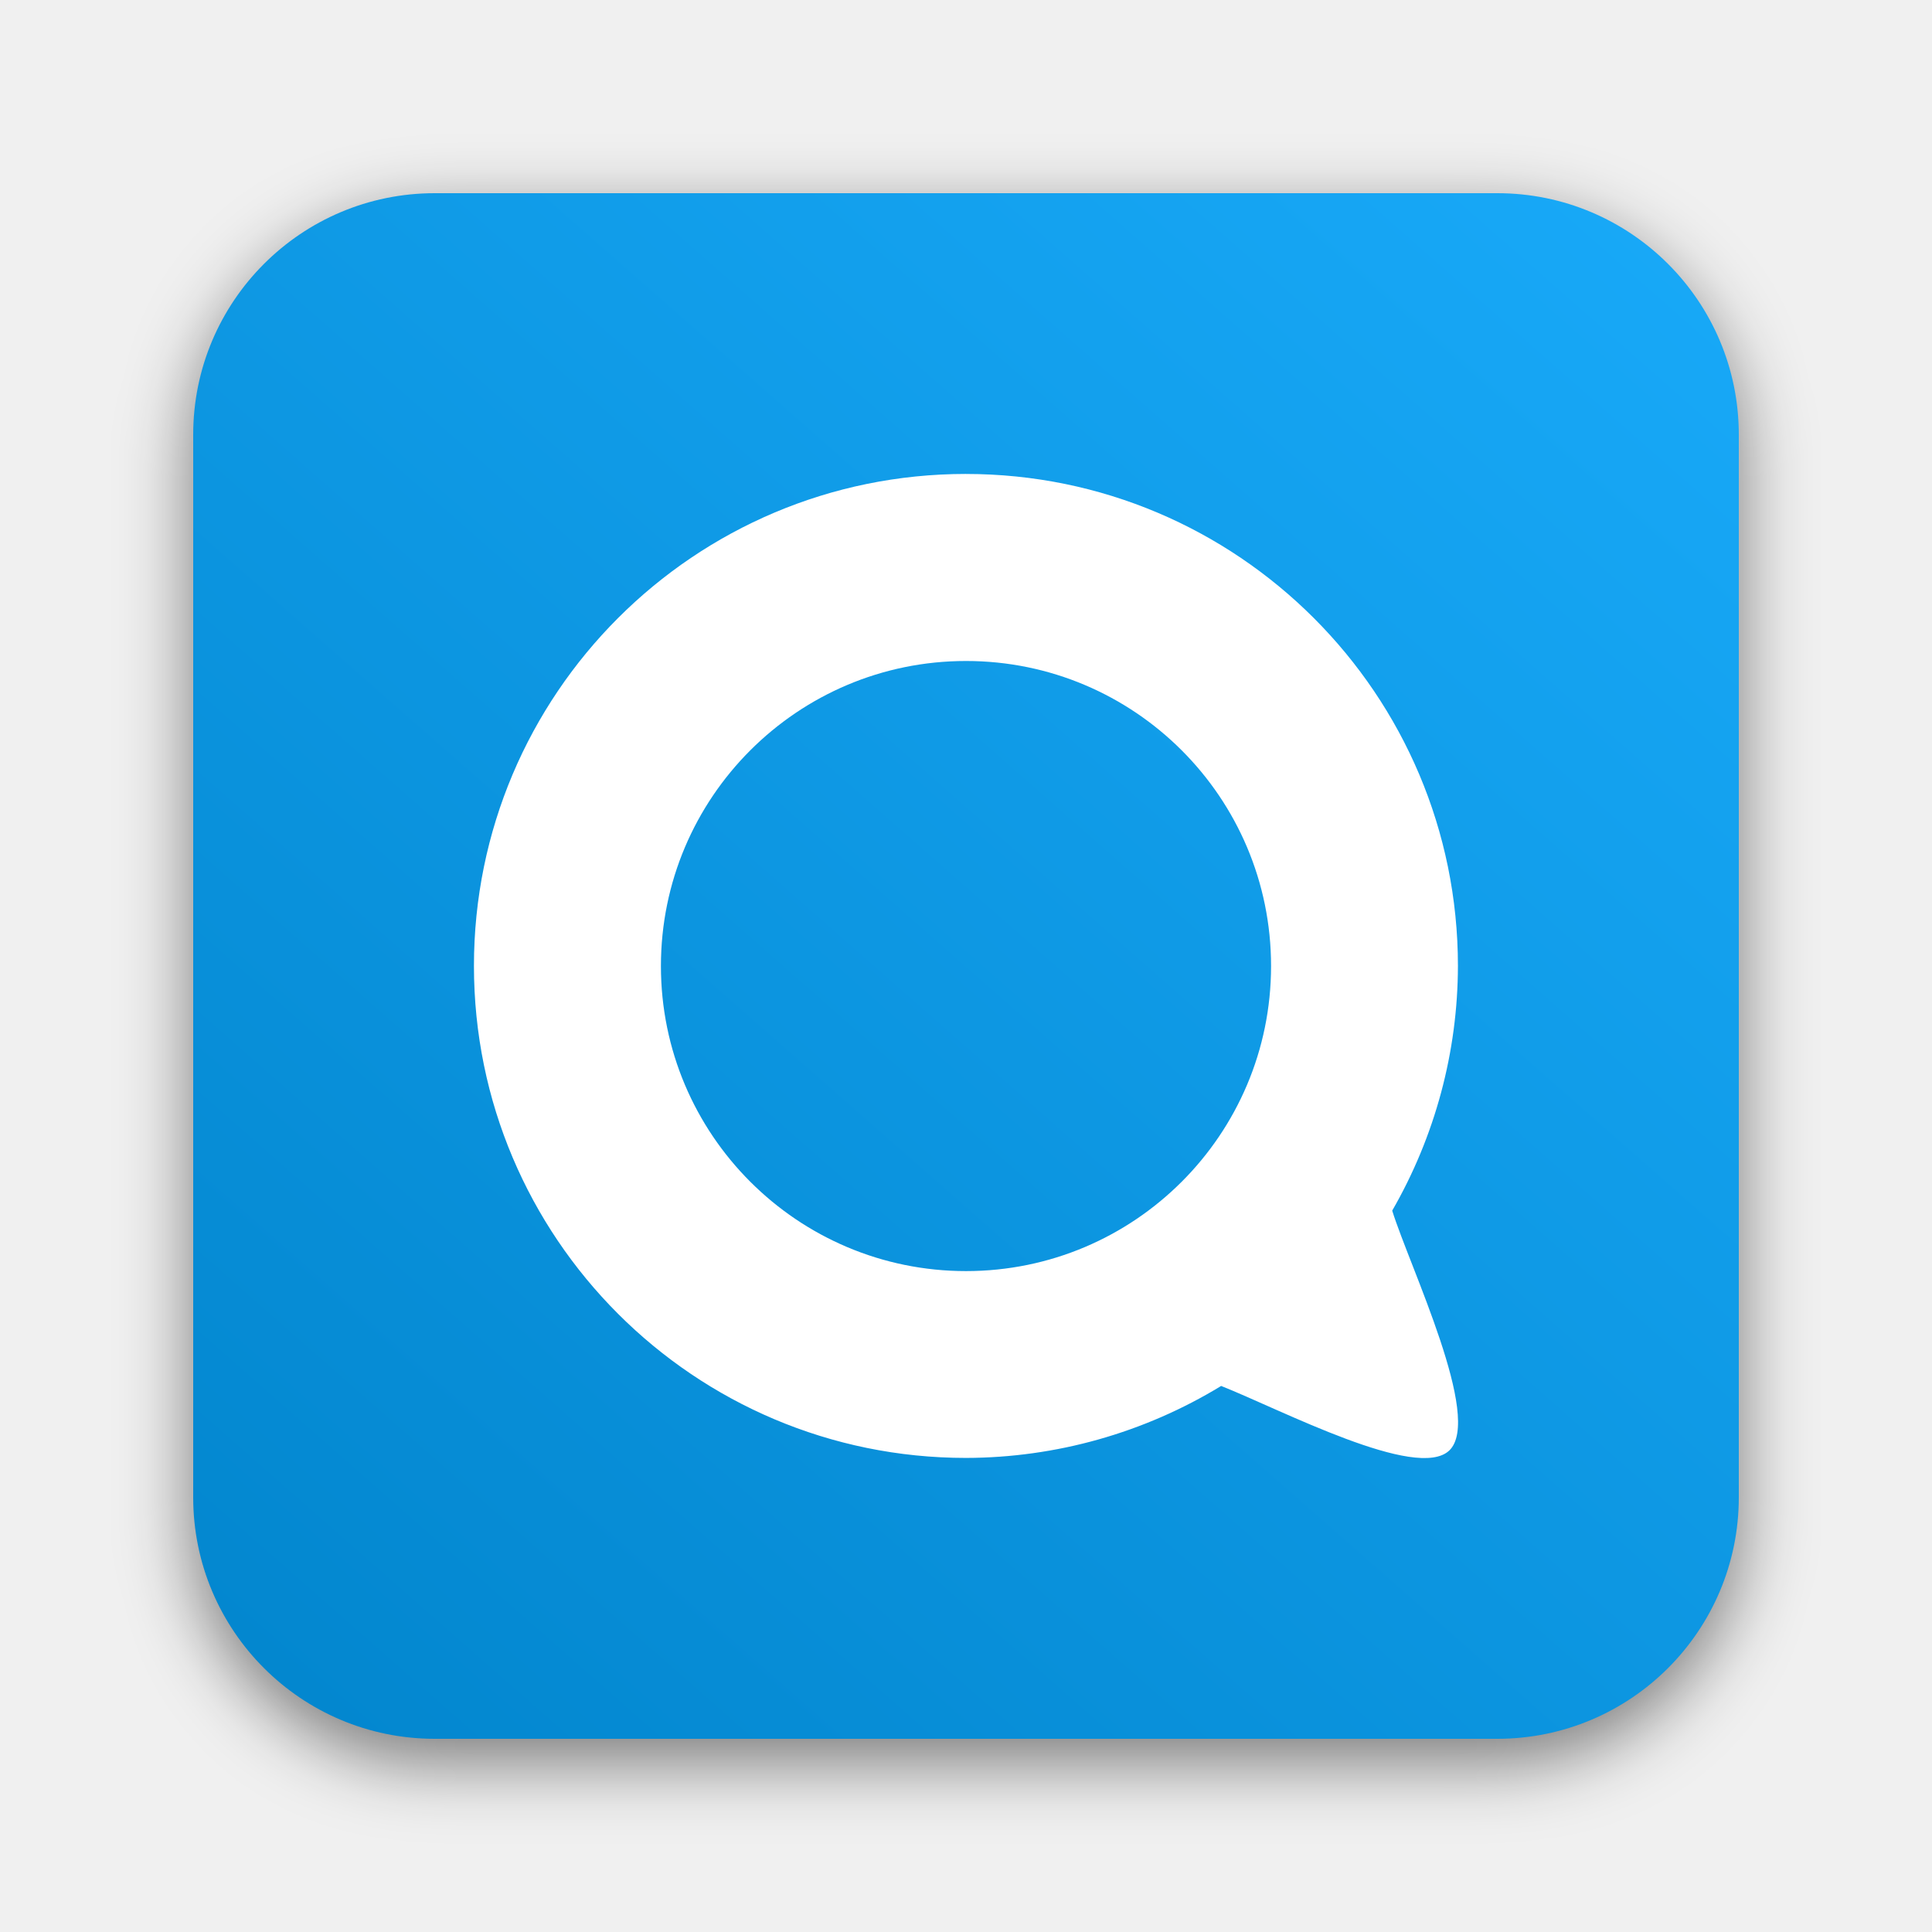
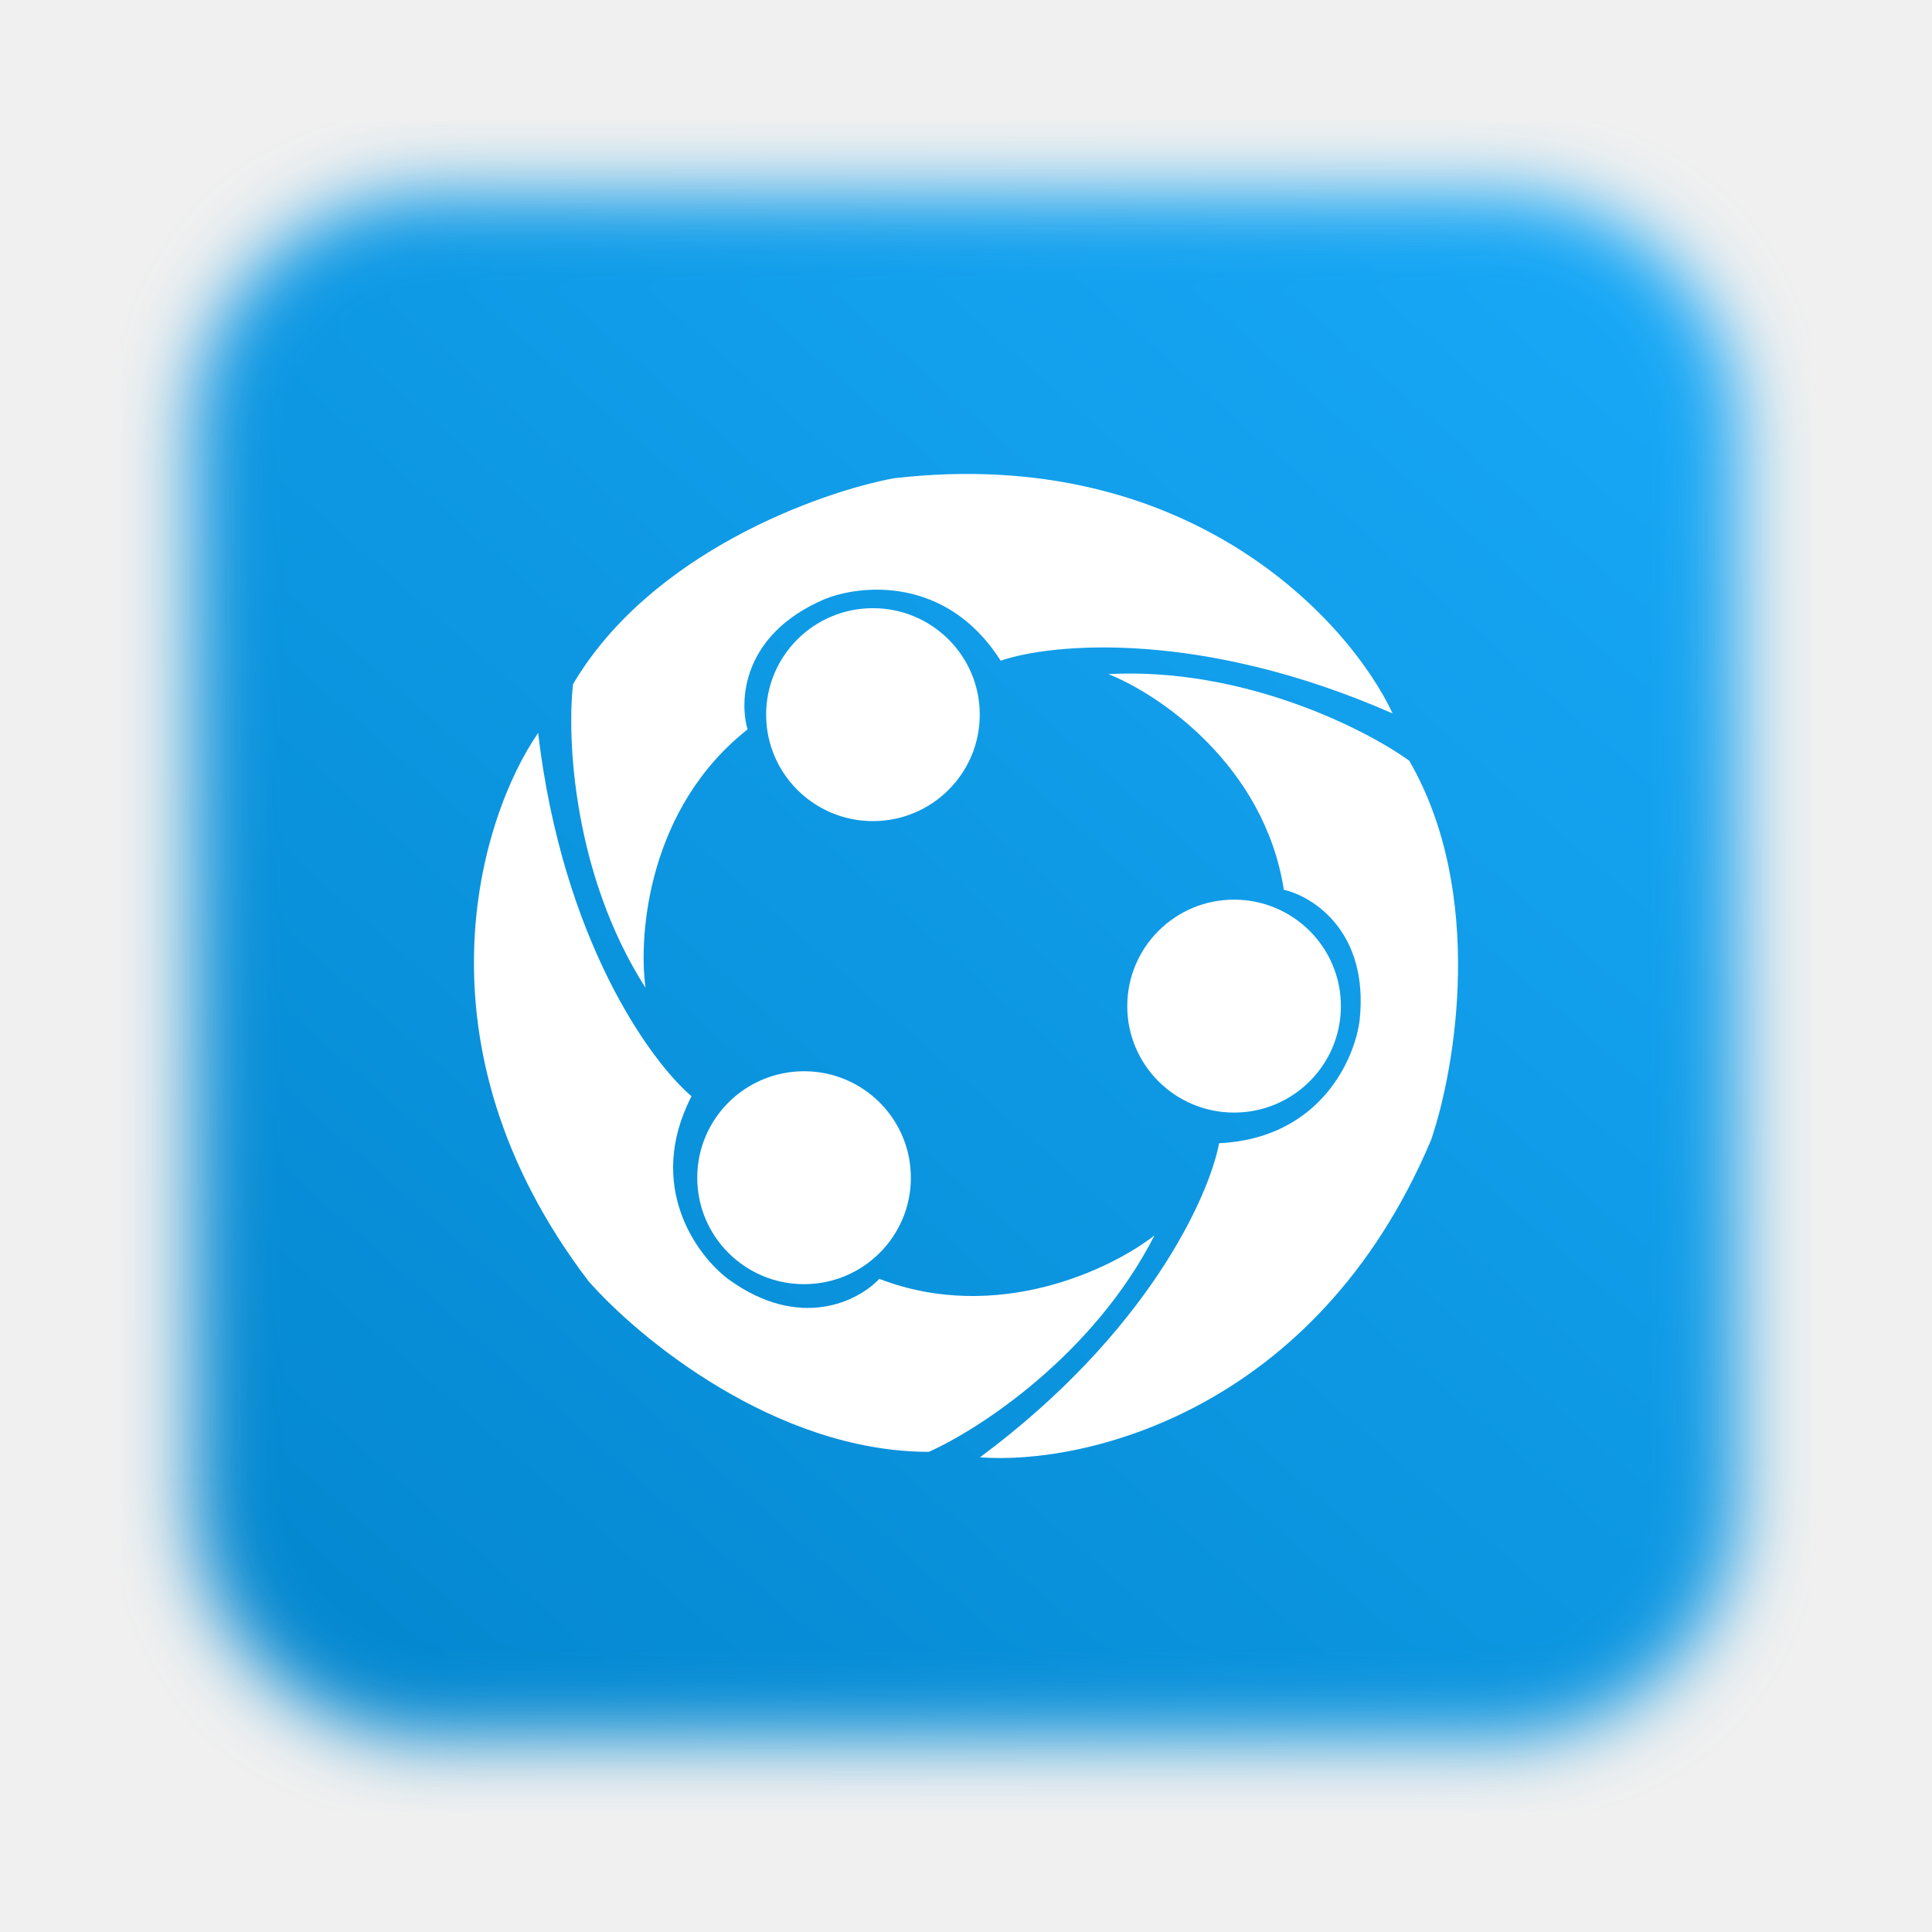
- <svg xmlns="http://www.w3.org/2000/svg" id="svg19" xml:space="preserve" viewBox="-128 -128 1280 1280" version="1.1" stroke-miterlimit="1.414" stroke-linejoin="round" fill-rule="evenodd" clip-rule="evenodd">
-   <defs id="defs15">
-     <linearGradient gradientUnits="userSpaceOnUse" gradientTransform="matrix(8.96 0 0 8.96 -7.8457e-5 .00019795)" y2="-7.6294e-6" y1="150" x2="150" x1="18.23" id="a">
-       <stop id="stop10" offset="0" stop-color="#0082c9" />
-       <stop id="stop12" offset="1" stop-color="#1cafff" />
+ <svg xmlns="http://www.w3.org/2000/svg" width="1280" height="1280" viewBox="0 0 1280 1280" fill="none">
+   <g filter="url(#filter0_f_206_14524)">
+     <path d="M992 128H288C199.634 128 128 199.634 128 288V992C128 1080.37 199.634 1152 288 1152H992C1080.37 1152 1152 1080.37 1152 992V288C1152 199.634 1080.37 128 992 128Z" fill="url(#paint0_linear_206_14524)" />
+   </g>
+   <path d="M734.295 446.604C823.769 441.911 904.478 482.981 933.648 503.972C984.272 591.456 964.389 708.013 948.038 755.472C871.645 936.177 717.028 970.728 649.269 965.513C760.588 882.853 801.139 792.369 807.68 757.428C874.654 754.168 897.676 701.626 900.815 675.681C906.963 617.271 869.945 593.933 850.585 589.5C837.635 506.84 767.651 459.773 734.295 446.604ZM356.514 485.607C372.734 623.026 431.075 703.339 458.152 726.286C427.543 785.739 461.685 831.894 482.614 847.539C530.229 882.089 569.079 861.75 582.553 847.278C660.777 877.396 736.646 840.629 764.901 818.465C724.22 898.126 648.219 947.278 615.386 961.881C514.139 961.881 422.703 886.392 389.739 848.582C270.833 692.258 318.056 541.41 356.514 485.607ZM532.714 709.729C571.798 709.729 603.481 741.308 603.481 780.264C603.481 819.219 571.798 850.798 532.714 850.798C493.63 850.798 461.946 819.219 461.945 780.264C461.945 741.308 493.63 709.729 532.714 709.729ZM817.606 596.039C856.691 596.039 888.375 627.619 888.375 666.574C888.375 705.53 856.69 737.109 817.606 737.109C778.523 737.109 746.839 705.529 746.839 666.574C746.839 627.619 778.523 596.039 817.606 596.039ZM592.095 316.876C787.524 294.19 893.872 411.27 922.65 472.679C795.635 416.877 696.612 426.134 662.994 437.737C627.152 381.283 569.857 387.15 545.788 397.189C491.764 420.527 489.671 464.204 495.296 483.239C429.499 535.13 422.827 618.964 427.667 654.427C379.529 579.068 375.605 488.845 379.66 453.252C431.068 366.159 542.779 326.133 592.095 316.876ZM578.352 402.937C617.436 402.937 649.12 434.515 649.12 473.471C649.12 512.426 617.436 544.006 578.352 544.006C539.268 544.006 507.584 512.426 507.584 473.471C507.584 434.515 539.268 402.937 578.352 402.937Z" fill="white" />
+   <defs>
+     <filter id="filter0_f_206_14524" x="80" y="80" width="1120" height="1120" filterUnits="userSpaceOnUse" color-interpolation-filters="sRGB">
+       <feFlood flood-opacity="0" result="BackgroundImageFix" />
+       <feBlend mode="normal" in="SourceGraphic" in2="BackgroundImageFix" result="shape" />
+       <feGaussianBlur stdDeviation="24" result="effect1_foregroundBlur_206_14524" />
+     </filter>
+     <linearGradient id="paint0_linear_206_14524" x1="291.341" y1="1472" x2="1472" y2="128" gradientUnits="userSpaceOnUse">
+       <stop stop-color="#0082C9" />
+       <stop offset="1" stop-color="#1CAFFF" />
    </linearGradient>
-     <filter style="color-interpolation-filters:sRGB;" id="filter264" x="-0.056" y="-0.056" width="1.113" height="1.127">
-       <feFlood flood-opacity="0.498" flood-color="rgb(0,0,0)" result="flood" id="feFlood254" />
-       <feComposite in="flood" in2="SourceGraphic" operator="in" result="composite1" id="feComposite256" />
-       <feGaussianBlur in="composite1" stdDeviation="24" result="blur" id="feGaussianBlur258" />
-       <feOffset dx="0" dy="15" result="offset" id="feOffset260" />
-       <feComposite in="SourceGraphic" in2="offset" operator="over" result="composite2" id="feComposite262" />
-     </filter>
  </defs>
-   <rect id="rect17" fill-rule="evenodd" fill="url(#a)" height="1024" width="1024" rx="160" style="filter:url(#filter264)" />
-   <path style="fill:#ffffff" d="M 511.959,186 A 325.964,325.951 0 0 0 186,511.96 325.964,325.951 0 0 0 511.959,837.911 325.964,325.951 0 0 0 681.049,790.225 c 40.062,15.919 129.798,63.147 151.155,42.747 22.318,-21.312 -26.201,-121.618 -37.833,-158.891 A 325.964,325.951 0 0 0 837.915,511.958 325.964,325.951 0 0 0 511.96,186.011 Z m 0.037,123.923 A 202.118,202.112 0 0 1 714.114,512.035 202.118,202.112 0 0 1 511.996,714.132 202.118,202.112 0 0 1 309.879,512.035 202.118,202.112 0 0 1 511.996,309.923 Z" stroke-width="0.14" fill="#000" id="path25" />
</svg>
